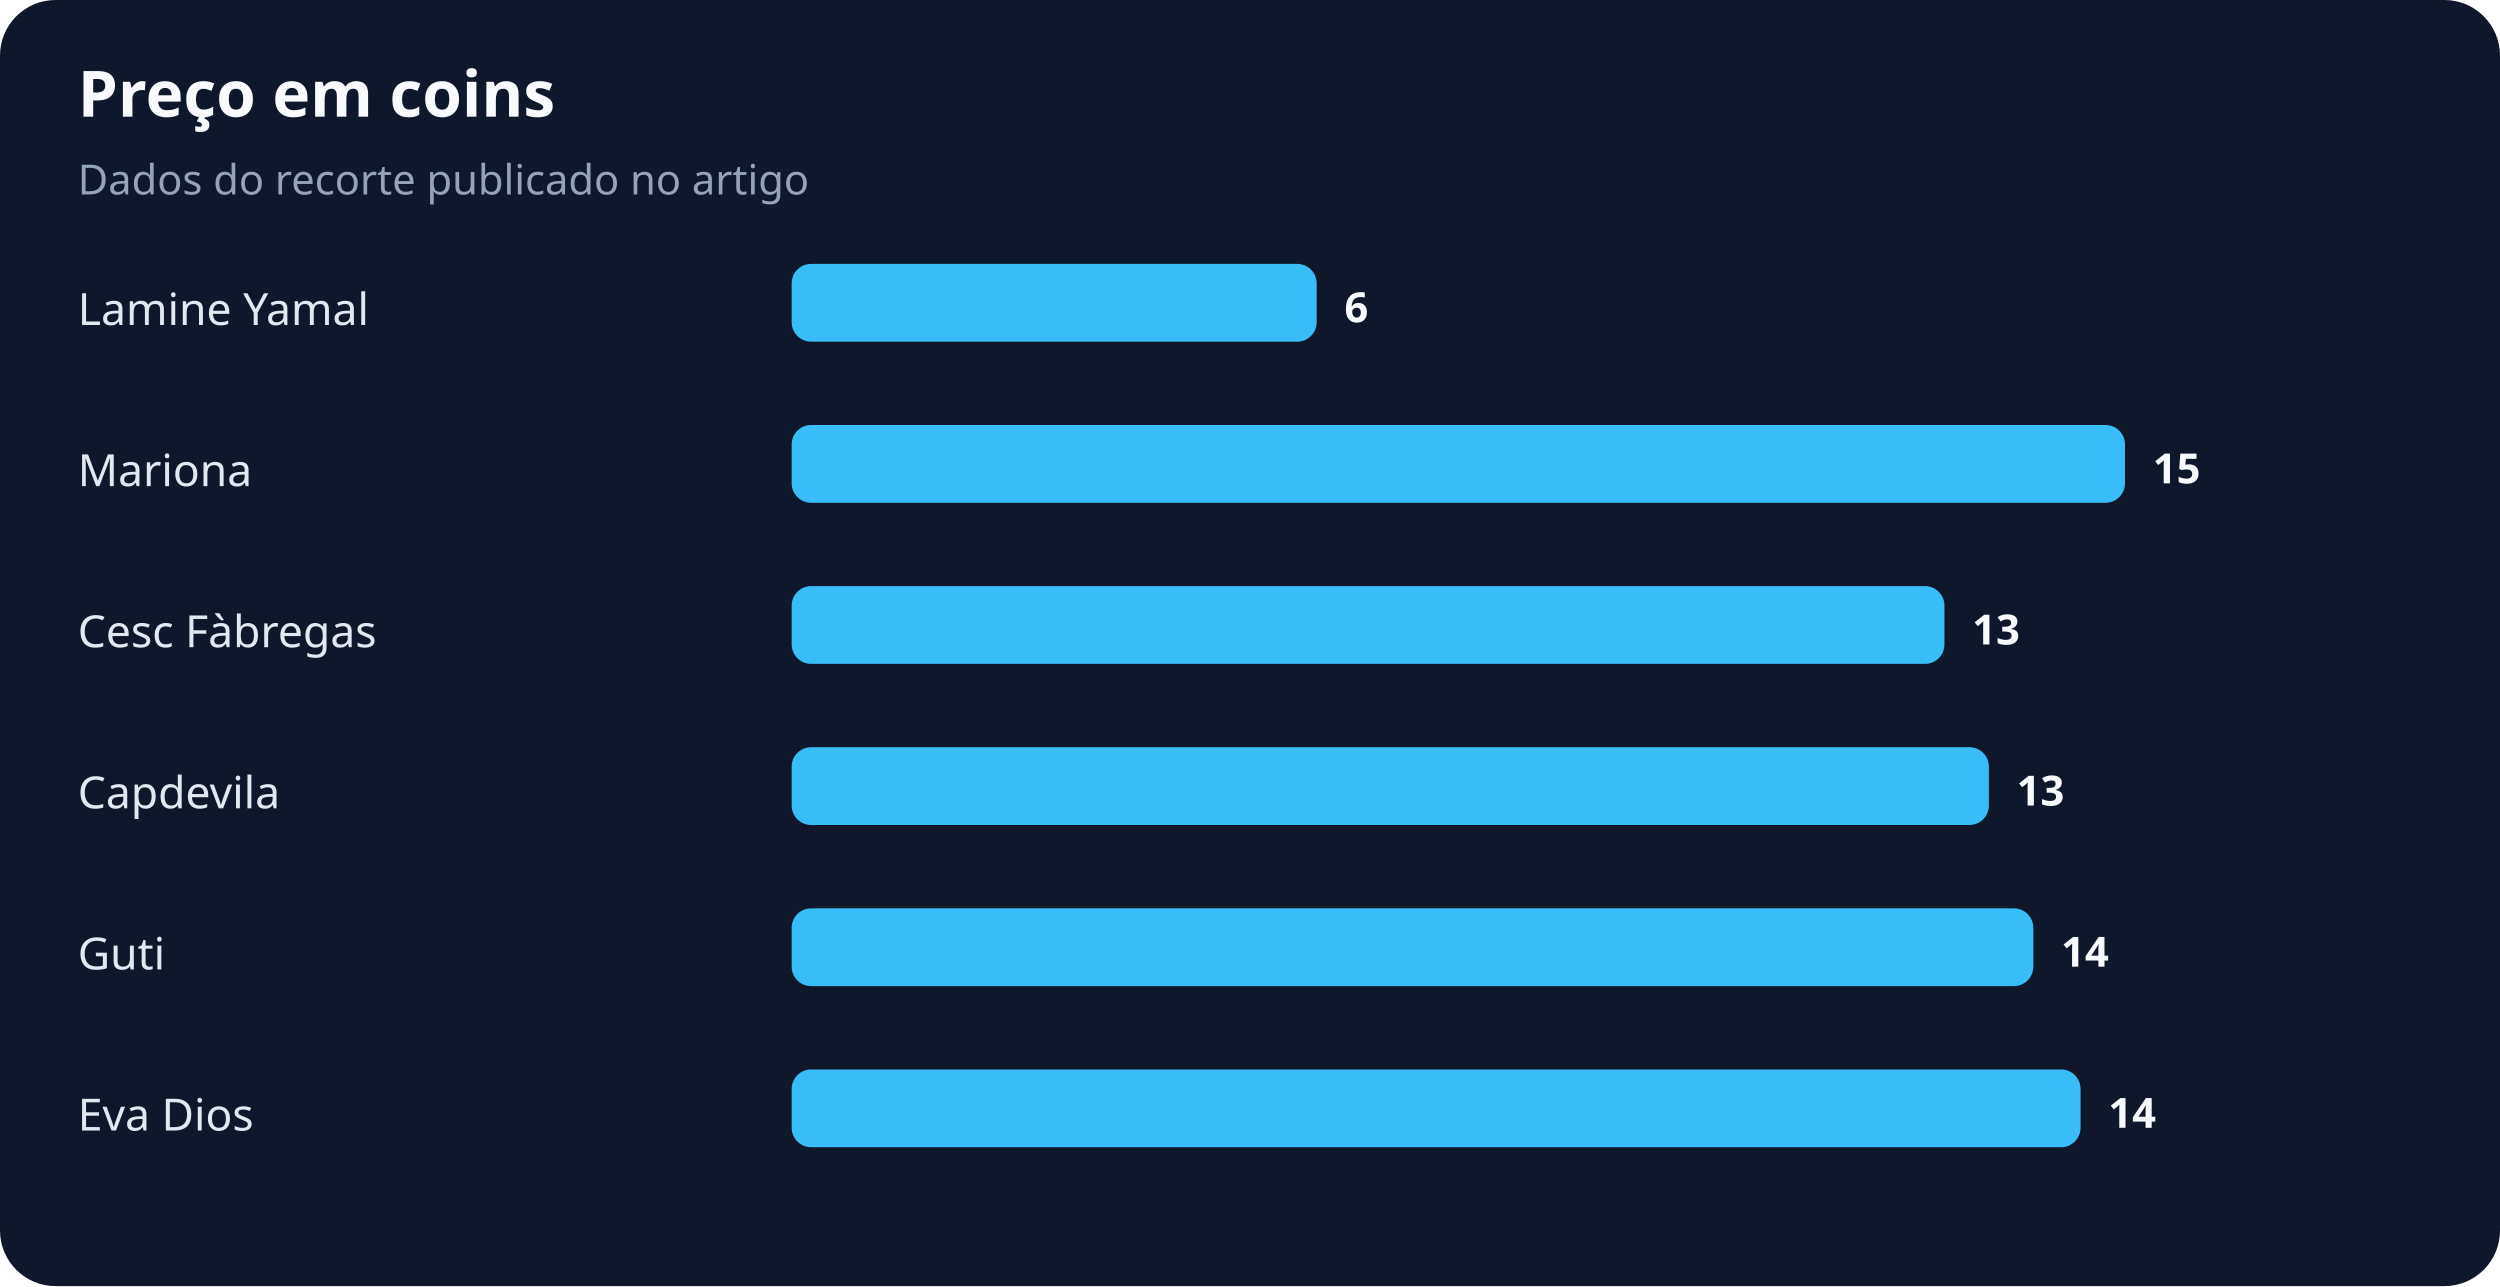
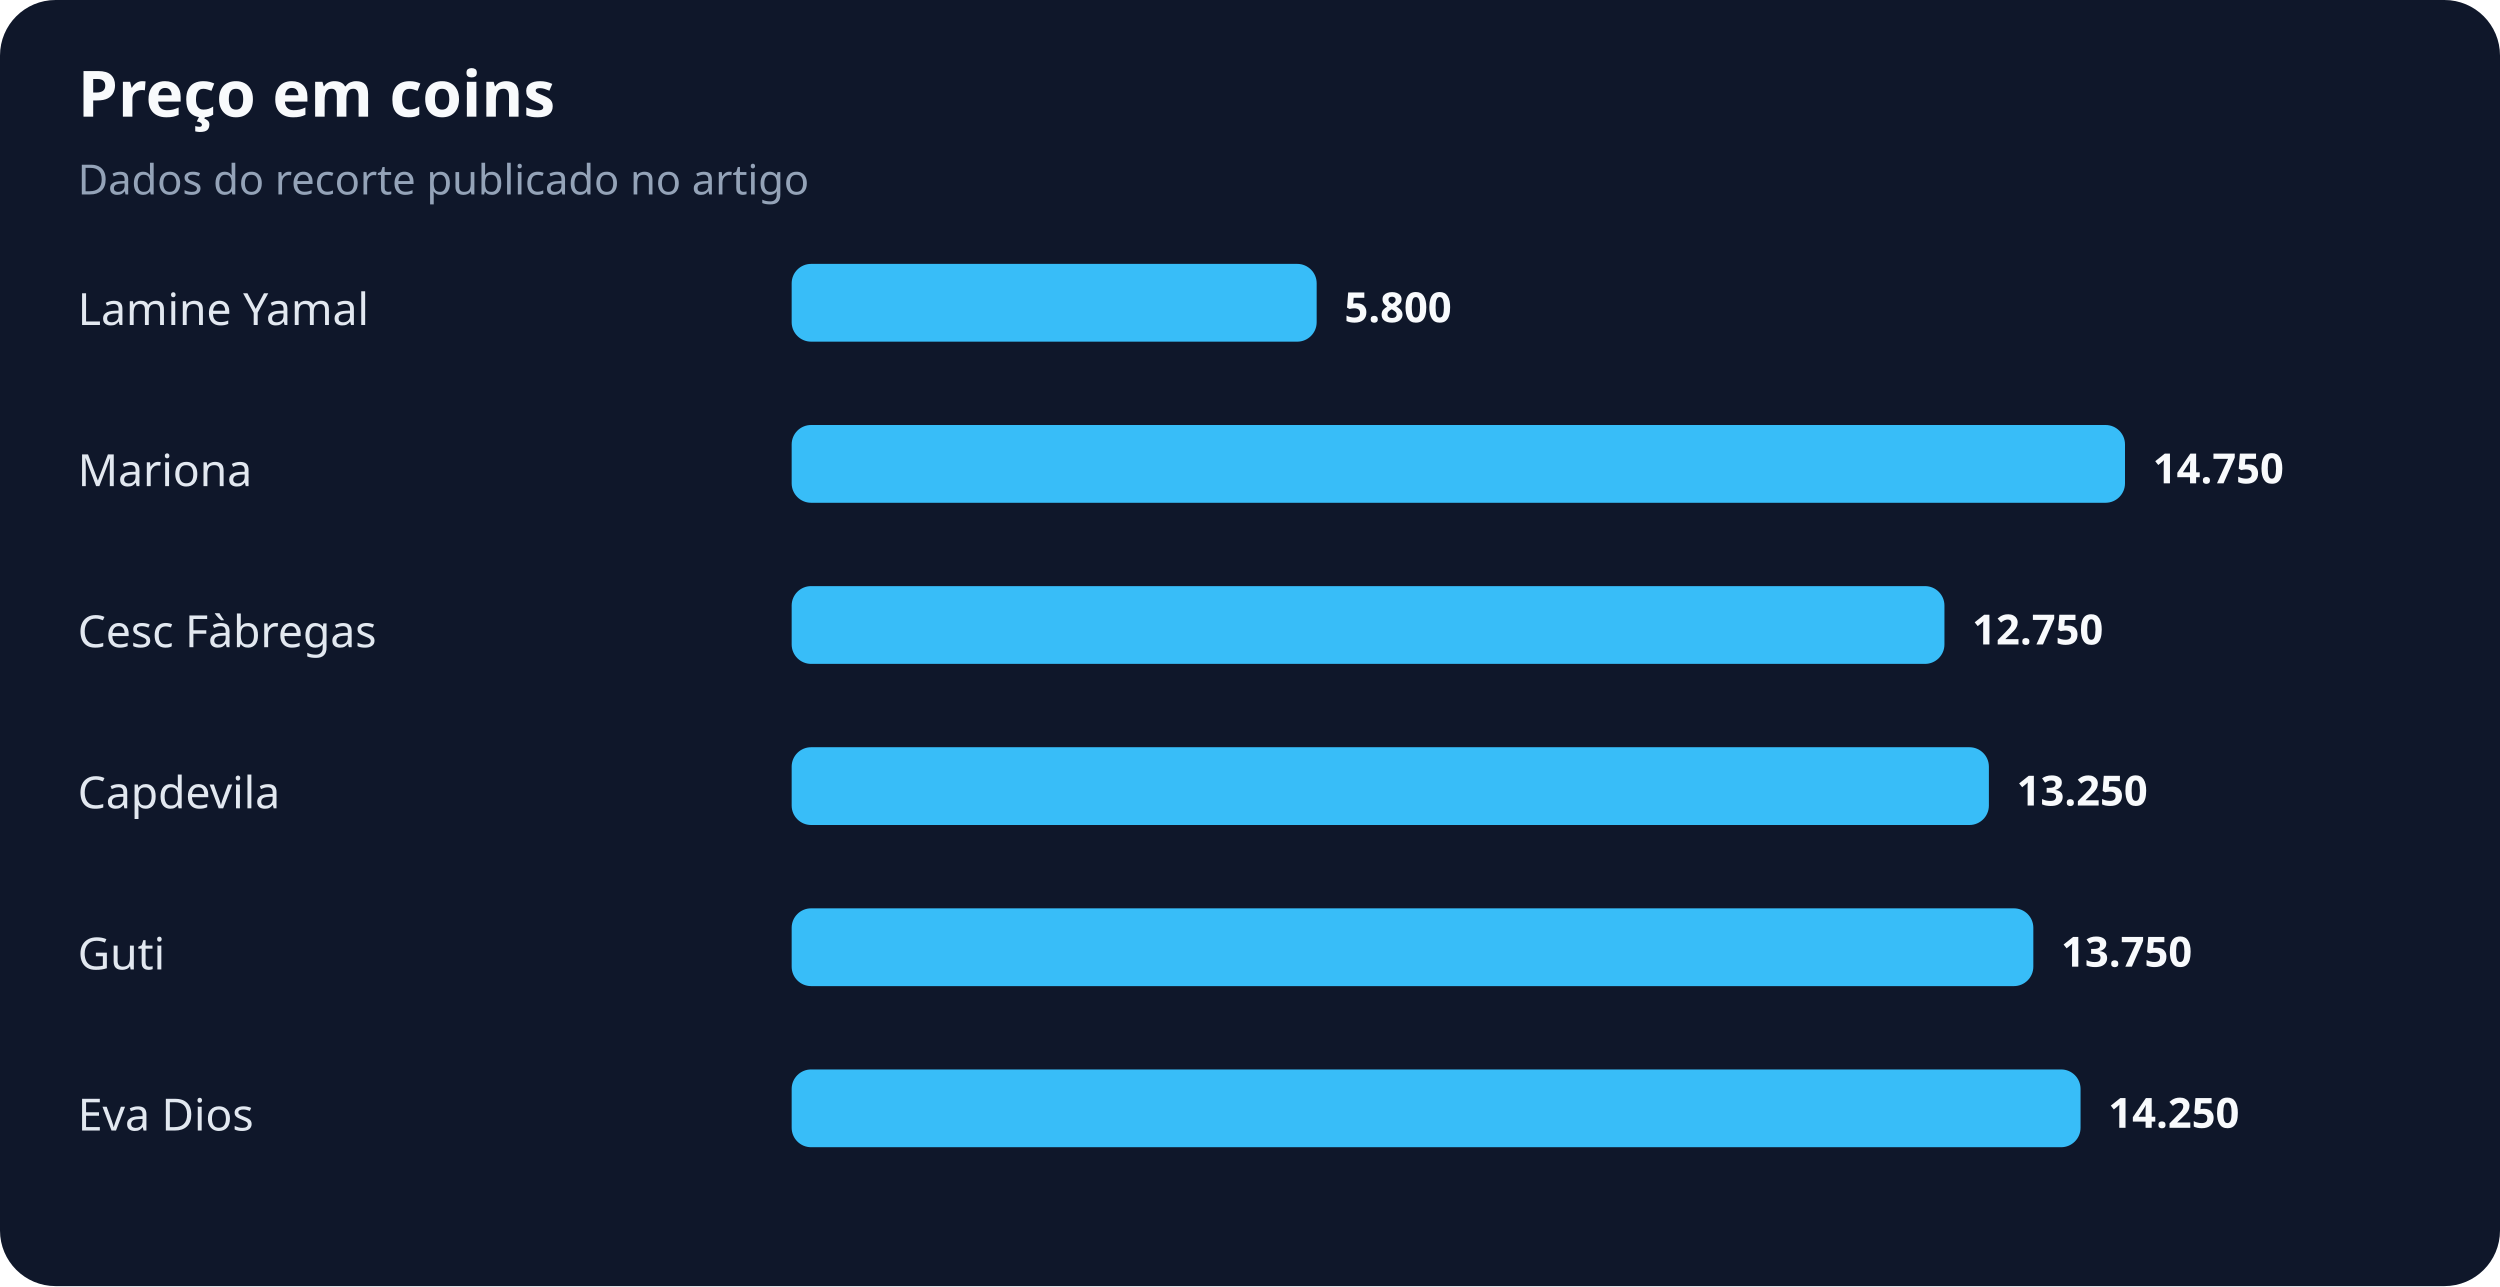
<svg xmlns="http://www.w3.org/2000/svg" width="900" height="463" viewBox="0 0 900 463" role="img" aria-labelledby="title desc">
  <rect width="100%" height="100%" rx="20" fill="#0f172a" />
  <text x="28" y="42" fill="#f8fafc" font-family="system-ui,sans-serif" font-size="23" font-weight="700">Preço em coins</text>
  <text x="28" y="70" fill="#94a3b8" font-family="system-ui,sans-serif" font-size="15">Dados do recorte publicado no artigo</text>
  <text x="28" y="117" fill="#e2e8f0" font-family="system-ui,sans-serif" font-size="16">Lamine Yamal</text>
  <rect x="285" y="95" width="189" height="28" rx="7" fill="#38bdf8" />
-   <text x="484" y="116" fill="#f8fafc" font-family="system-ui,sans-serif" font-size="15" font-weight="700">6</text>
+   <text x="484" y="116" fill="#f8fafc" font-family="system-ui,sans-serif" font-size="15" font-weight="700">5.800</text>
  <text x="28" y="175" fill="#e2e8f0" font-family="system-ui,sans-serif" font-size="16">Mariona</text>
  <rect x="285" y="153" width="480" height="28" rx="7" fill="#38bdf8" />
-   <text x="775" y="174" fill="#f8fafc" font-family="system-ui,sans-serif" font-size="15" font-weight="700">15</text>
+   <text x="775" y="174" fill="#f8fafc" font-family="system-ui,sans-serif" font-size="15" font-weight="700">14.750</text>
  <text x="28" y="233" fill="#e2e8f0" font-family="system-ui,sans-serif" font-size="16">Cesc Fàbregas</text>
  <rect x="285" y="211" width="415" height="28" rx="7" fill="#38bdf8" />
-   <text x="710" y="232" fill="#f8fafc" font-family="system-ui,sans-serif" font-size="15" font-weight="700">13</text>
+   <text x="710" y="232" fill="#f8fafc" font-family="system-ui,sans-serif" font-size="15" font-weight="700">12.750</text>
  <text x="28" y="291" fill="#e2e8f0" font-family="system-ui,sans-serif" font-size="16">Capdevila</text>
  <rect x="285" y="269" width="431" height="28" rx="7" fill="#38bdf8" />
-   <text x="726" y="290" fill="#f8fafc" font-family="system-ui,sans-serif" font-size="15" font-weight="700">13</text>
+   <text x="726" y="290" fill="#f8fafc" font-family="system-ui,sans-serif" font-size="15" font-weight="700">13.250</text>
  <text x="28" y="349" fill="#e2e8f0" font-family="system-ui,sans-serif" font-size="16">Guti</text>
  <rect x="285" y="327" width="447" height="28" rx="7" fill="#38bdf8" />
-   <text x="742" y="348" fill="#f8fafc" font-family="system-ui,sans-serif" font-size="15" font-weight="700">14</text>
+   <text x="742" y="348" fill="#f8fafc" font-family="system-ui,sans-serif" font-size="15" font-weight="700">13.750</text>
  <text x="28" y="407" fill="#e2e8f0" font-family="system-ui,sans-serif" font-size="16">Eva Dios</text>
  <rect x="285" y="385" width="464" height="28" rx="7" fill="#38bdf8" />
-   <text x="759" y="406" fill="#f8fafc" font-family="system-ui,sans-serif" font-size="15" font-weight="700">14</text>
+   <text x="759" y="406" fill="#f8fafc" font-family="system-ui,sans-serif" font-size="15" font-weight="700">14.250</text>
</svg>
